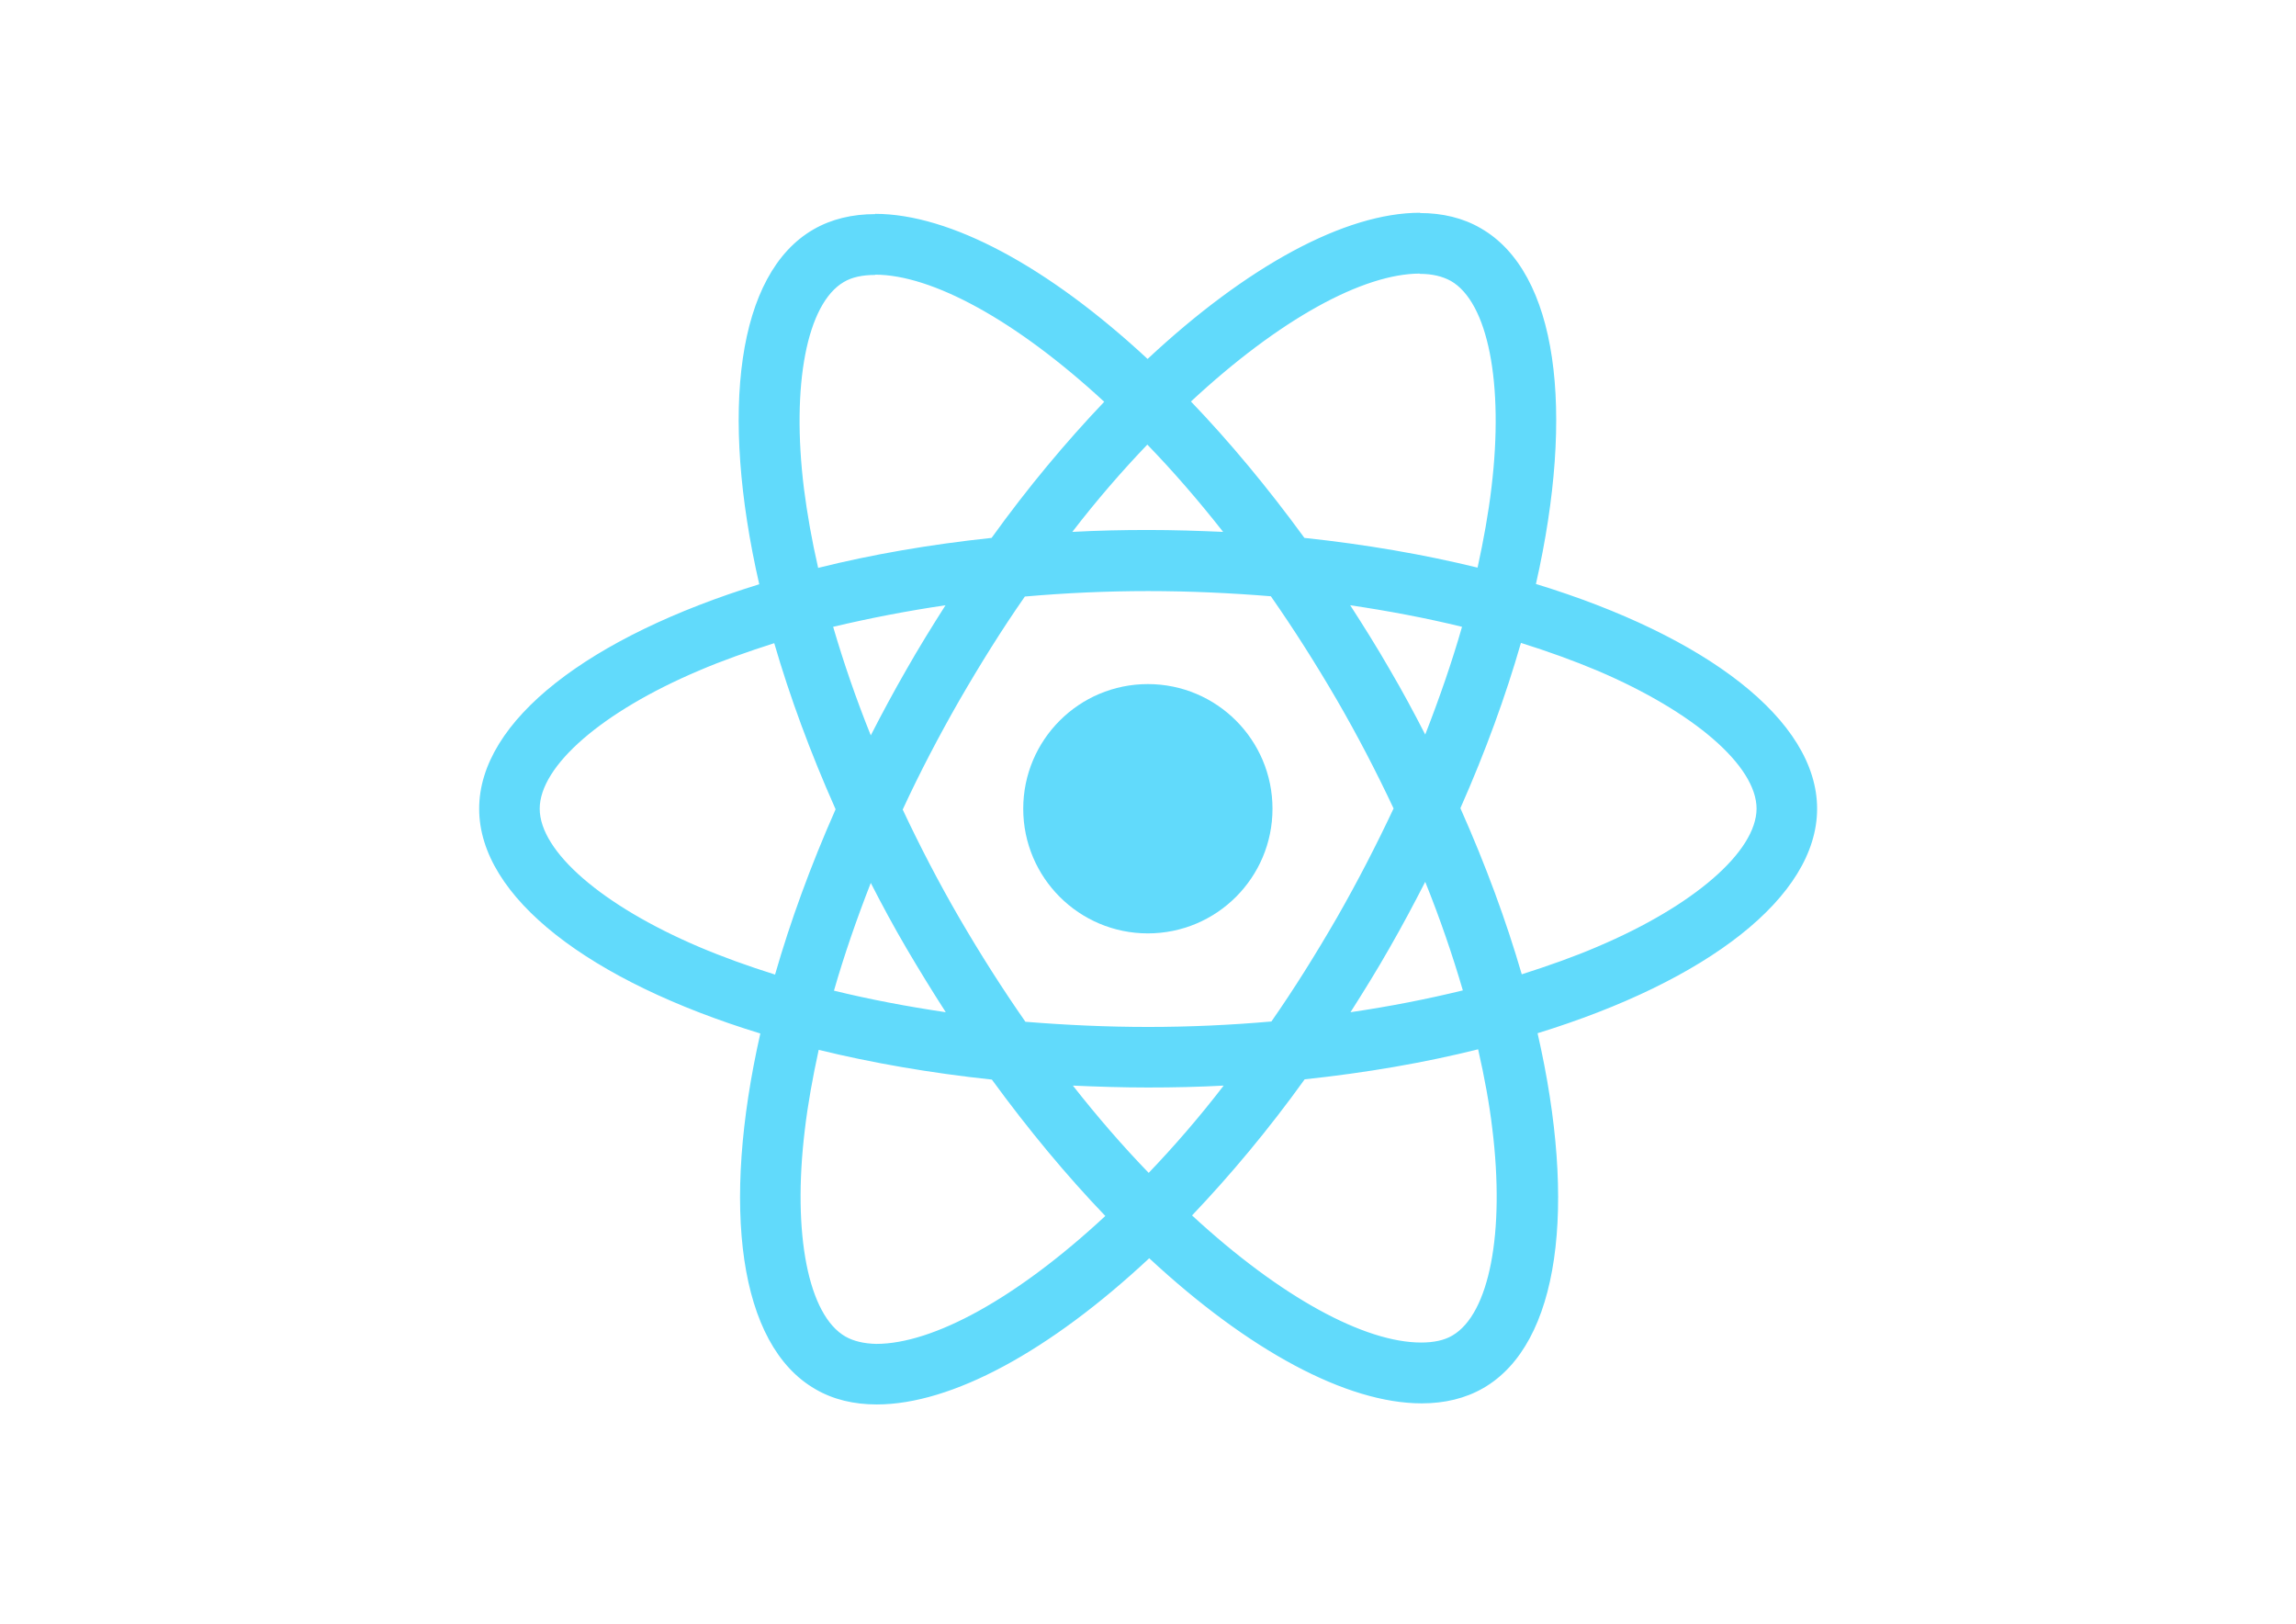
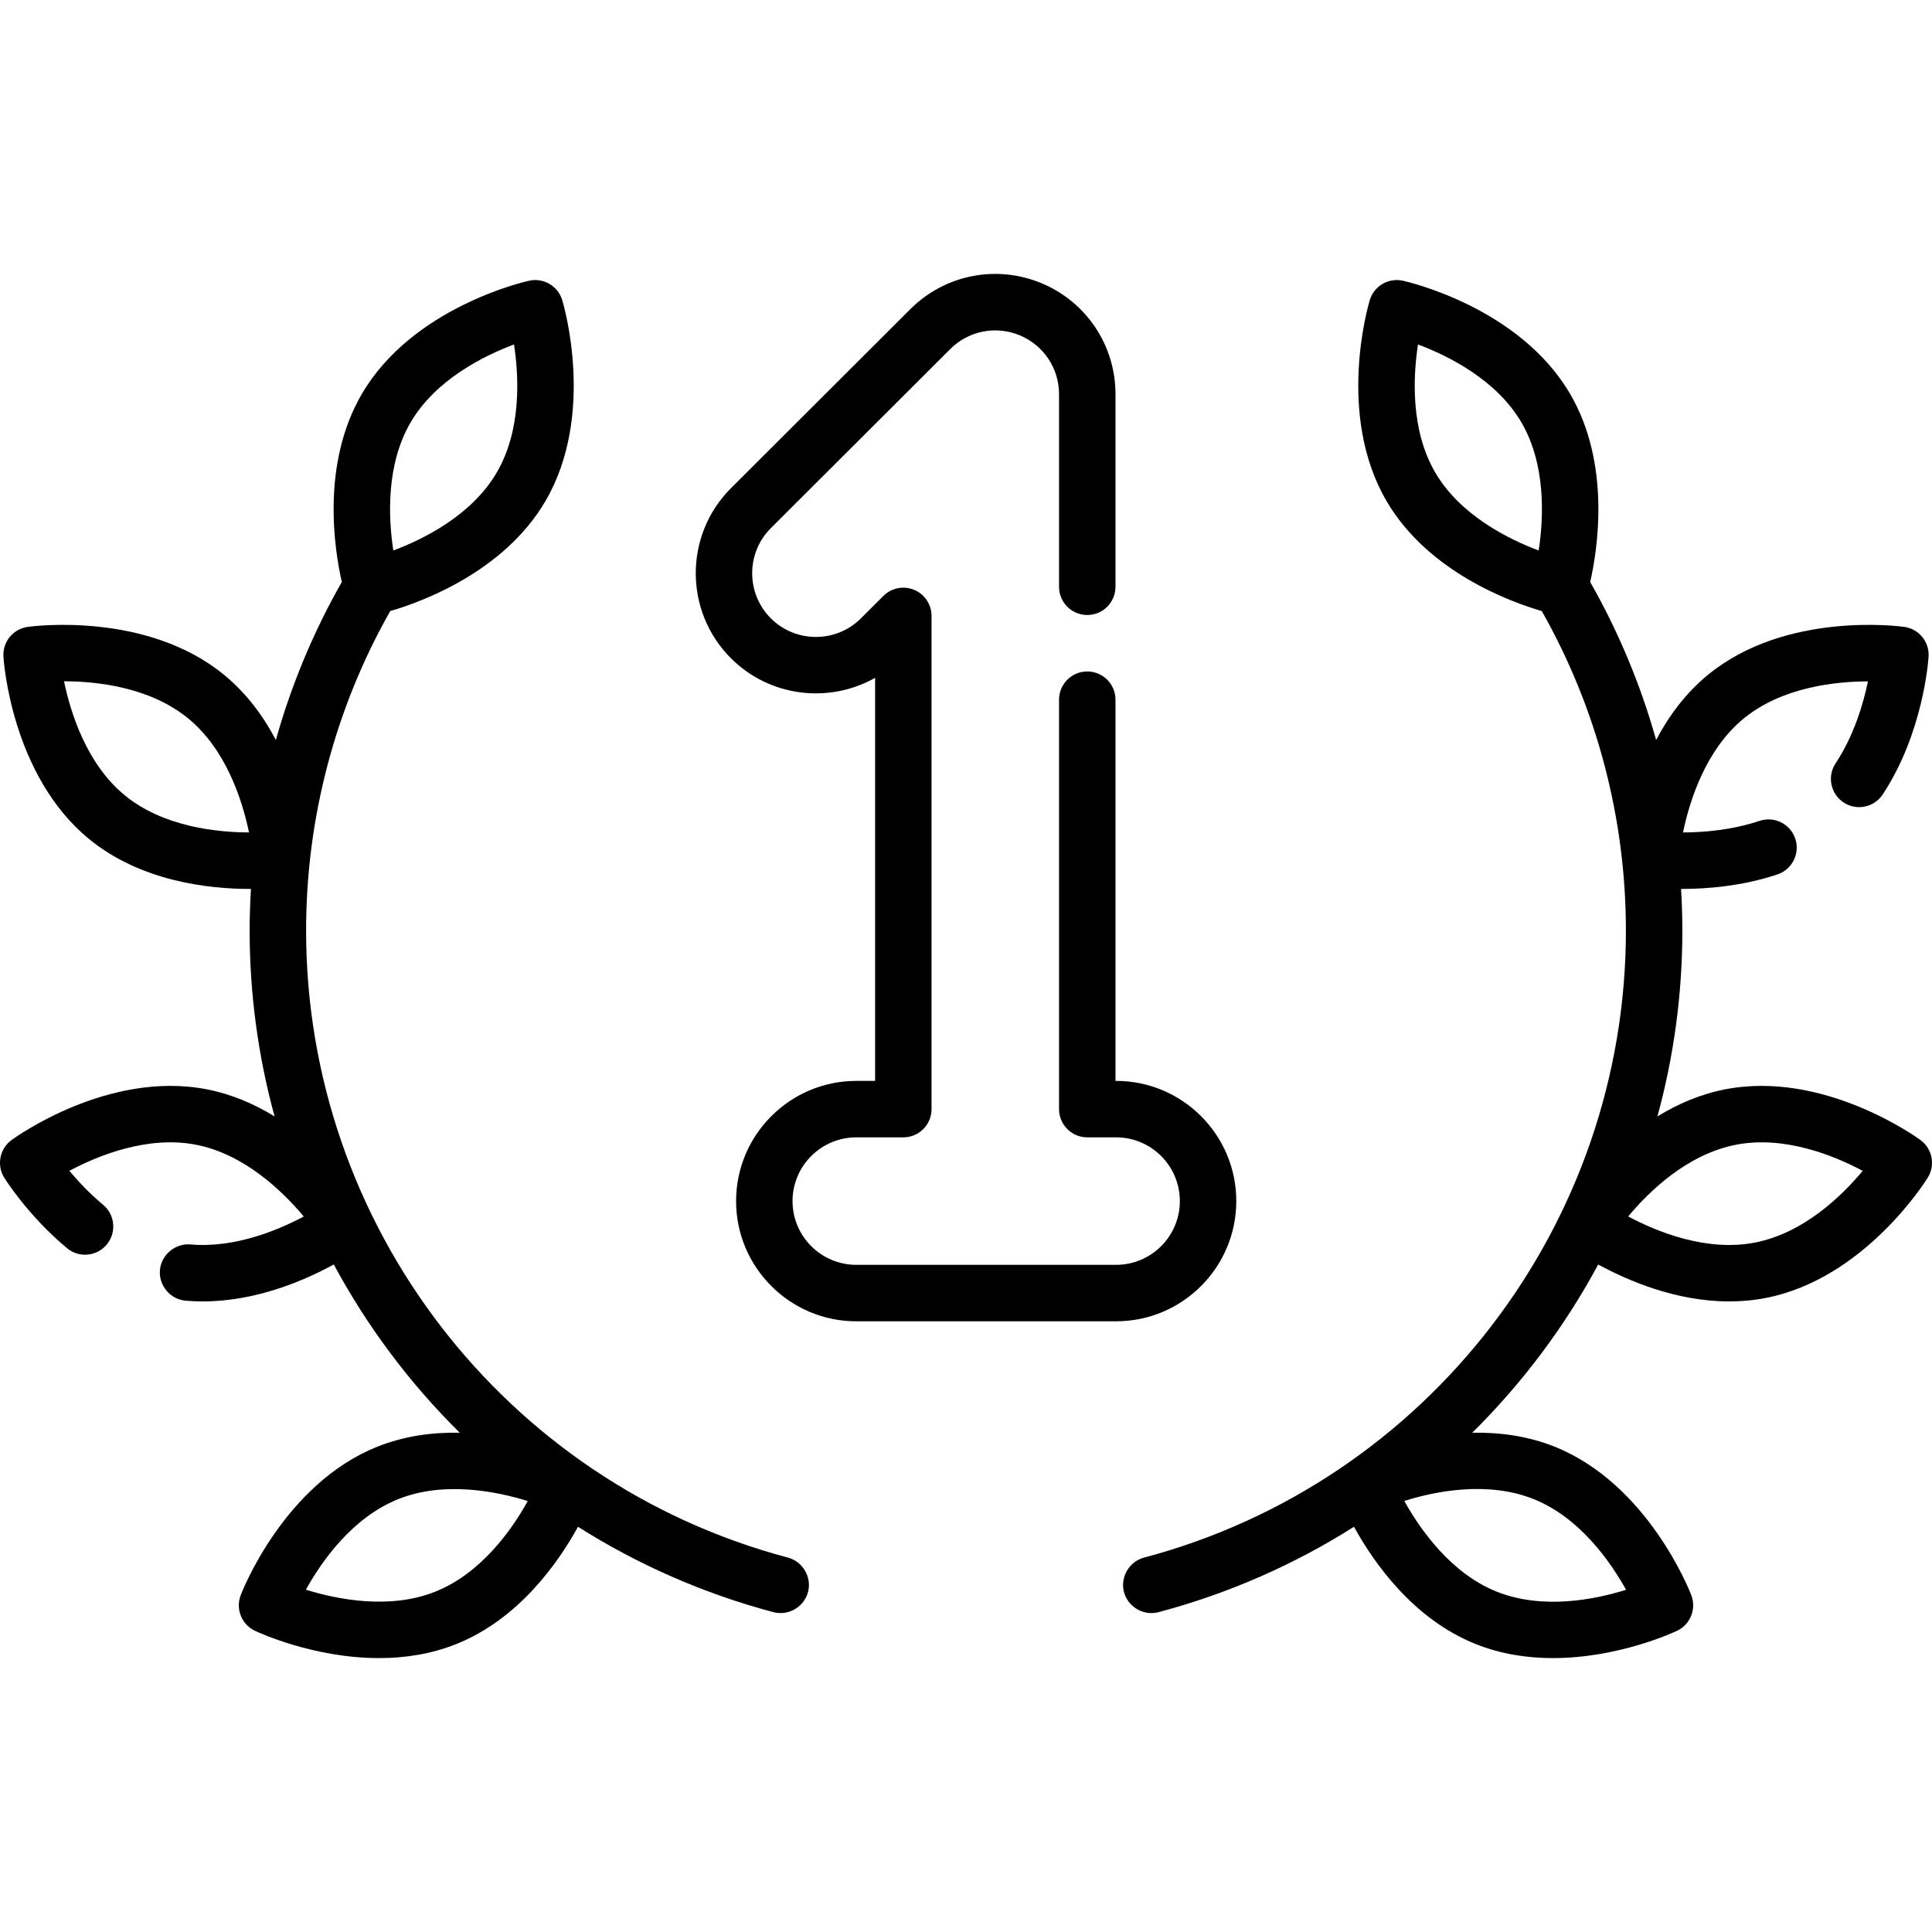
- <svg xmlns="http://www.w3.org/2000/svg" viewBox="0 0 841.9 595.3">
-   <g fill="#61DAFB">
-     <path d="M666.3 296.5c0-32.5-40.7-63.3-103.1-82.4 14.4-63.6 8-114.2-20.2-130.4-6.5-3.8-14.1-5.6-22.4-5.6v22.3c4.6 0 8.3.9 11.4 2.6 13.6 7.8 19.5 37.5 14.9 75.7-1.1 9.4-2.9 19.3-5.1 29.4-19.6-4.8-41-8.5-63.5-10.9-13.5-18.5-27.5-35.3-41.6-50 32.6-30.3 63.2-46.9 84-46.9V78c-27.5 0-63.5 19.6-99.9 53.6-36.4-33.8-72.4-53.2-99.9-53.2v22.3c20.7 0 51.4 16.5 84 46.6-14 14.7-28 31.4-41.3 49.9-22.6 2.4-44 6.1-63.6 11-2.3-10-4-19.7-5.2-29-4.7-38.2 1.1-67.9 14.6-75.8 3-1.8 6.9-2.6 11.5-2.6V78.5c-8.4 0-16 1.8-22.6 5.6-28.1 16.2-34.4 66.7-19.9 130.1-62.2 19.2-102.7 49.9-102.7 82.3 0 32.5 40.7 63.3 103.1 82.4-14.4 63.6-8 114.2 20.2 130.4 6.5 3.8 14.1 5.6 22.5 5.6 27.5 0 63.5-19.6 99.9-53.6 36.4 33.8 72.4 53.2 99.9 53.2 8.4 0 16-1.8 22.6-5.6 28.1-16.2 34.4-66.7 19.9-130.1 62-19.1 102.5-49.9 102.5-82.3zm-130.2-66.7c-3.7 12.9-8.3 26.2-13.5 39.5-4.1-8-8.4-16-13.1-24-4.6-8-9.5-15.8-14.4-23.4 14.2 2.1 27.9 4.7 41 7.9zm-45.8 106.5c-7.8 13.5-15.8 26.3-24.1 38.2-14.9 1.3-30 2-45.2 2-15.1 0-30.2-.7-45-1.9-8.3-11.9-16.4-24.6-24.2-38-7.6-13.1-14.5-26.4-20.8-39.8 6.2-13.4 13.2-26.8 20.7-39.9 7.8-13.5 15.8-26.3 24.1-38.2 14.9-1.3 30-2 45.2-2 15.1 0 30.2.7 45 1.9 8.3 11.9 16.4 24.6 24.2 38 7.6 13.1 14.5 26.4 20.8 39.8-6.3 13.4-13.2 26.8-20.7 39.9zm32.3-13c5.4 13.4 10 26.8 13.8 39.8-13.1 3.2-26.9 5.9-41.2 8 4.9-7.7 9.8-15.6 14.4-23.7 4.6-8 8.9-16.1 13-24.1zM421.2 430c-9.3-9.6-18.6-20.3-27.8-32 9 .4 18.2.7 27.5.7 9.4 0 18.7-.2 27.8-.7-9 11.7-18.3 22.4-27.5 32zm-74.4-58.9c-14.2-2.1-27.9-4.7-41-7.9 3.7-12.9 8.3-26.2 13.5-39.5 4.1 8 8.4 16 13.1 24 4.7 8 9.5 15.8 14.4 23.4zM420.7 163c9.3 9.6 18.6 20.3 27.8 32-9-.4-18.2-.7-27.5-.7-9.4 0-18.7.2-27.8.7 9-11.7 18.3-22.4 27.5-32zm-74 58.9c-4.9 7.7-9.8 15.6-14.4 23.7-4.6 8-8.9 16-13 24-5.4-13.4-10-26.8-13.8-39.8 13.1-3.1 26.9-5.8 41.2-7.9zm-90.5 125.2c-35.4-15.1-58.3-34.9-58.3-50.6 0-15.7 22.9-35.6 58.3-50.6 8.6-3.7 18-7 27.7-10.1 5.7 19.6 13.2 40 22.5 60.9-9.2 20.8-16.6 41.1-22.2 60.6-9.9-3.1-19.3-6.5-28-10.2zM310 490c-13.6-7.8-19.5-37.5-14.9-75.7 1.1-9.4 2.9-19.3 5.1-29.4 19.6 4.8 41 8.5 63.5 10.9 13.5 18.5 27.5 35.3 41.6 50-32.6 30.3-63.2 46.9-84 46.9-4.5-.1-8.3-1-11.3-2.7zm237.2-76.2c4.7 38.2-1.1 67.9-14.6 75.8-3 1.8-6.9 2.6-11.5 2.6-20.7 0-51.4-16.5-84-46.6 14-14.7 28-31.4 41.3-49.9 22.6-2.4 44-6.1 63.6-11 2.3 10.1 4.1 19.8 5.2 29.1zm38.5-66.7c-8.6 3.7-18 7-27.7 10.1-5.7-19.6-13.2-40-22.5-60.9 9.2-20.8 16.6-41.1 22.2-60.6 9.9 3.1 19.3 6.5 28.1 10.2 35.4 15.1 58.3 34.9 58.3 50.6-.1 15.7-23 35.6-58.4 50.6zM320.8 78.4z" />
-     <circle cx="420.9" cy="296.5" r="45.7" />
-     <path d="M520.5 78.1z" />
+ <svg xmlns="http://www.w3.org/2000/svg" version="1.1" id="Capa_1" x="0px" y="0px" viewBox="0 0 513.356 513.356" style="enable-background:new 0 0 513.356 513.356;" xml:space="preserve" width="512" height="512">
+   <g>
+     <g>
+       <path d="M209.374,413.875c-75.388-20.011-128.04-88.527-128.04-166.619c0-29.826,7.734-59.101,22.352-84.887    c8.238-2.401,30.184-10.341,41.228-29.195c13.467-22.991,4.849-52.203,4.475-53.435c-1.137-3.749-4.964-5.992-8.79-5.15    c-1.257,0.277-30.952,7.045-44.42,30.036c-10.944,18.682-7.303,41.473-5.354,50.019c-7.55,13.255-13.426,27.356-17.521,41.977    c-3.286-6.239-7.754-12.397-13.847-17.374c0-0.001,0-0.001,0-0.001C38.822,162.391,8.63,166.393,7.355,166.574    c-3.878,0.543-6.686,3.98-6.445,7.889c0.08,1.285,2.18,31.669,22.816,48.526c13.79,11.265,31.847,13.213,42.69,13.213    c0.089,0,0.174-0.001,0.262-0.001c-0.216,3.675-0.344,7.36-0.344,11.055c0,16.994,2.3,33.57,6.627,49.39    c-5.287-3.242-11.31-5.894-17.985-7.195c-26.154-5.1-50.864,12.704-51.904,13.464c-3.161,2.313-4.01,6.668-1.949,9.999    c0.252,0.407,6.28,10.057,16.666,18.732c3.18,2.656,7.91,2.232,10.564-0.948c2.656-3.179,2.232-7.909-0.948-10.564    c-3.684-3.078-6.72-6.334-8.976-9.032c7.606-4.049,20.791-9.441,33.677-6.928c12.886,2.512,23.081,12.461,28.606,19.066    c-6.9,3.672-18.396,8.45-30.094,7.426c-4.065-0.347-7.769,2.751-8.125,6.819c-0.356,4.071,2.748,7.769,6.819,8.125    c1.529,0.133,3.044,0.196,4.548,0.196c14.22-0.001,27.125-5.601,34.831-9.818c8.873,16.489,20.169,31.566,33.477,44.71    c-7.049-0.144-14.599,0.784-21.903,3.707c-24.739,9.897-35.85,38.254-36.31,39.457c-1.402,3.657,0.246,7.777,3.784,9.458    c0.842,0.4,15.539,7.254,32.977,7.254c6.65,0,13.7-0.997,20.529-3.729c16.656-6.663,27.126-21.686,32.336-31.164    c15.766,9.981,33.206,17.719,51.945,22.693c4.057,1.075,8.315-1.506,9.24-5.598C215.644,418.894,213.219,414.895,209.374,413.875z     M33.214,211.373c-10.176-8.313-14.455-21.917-16.198-30.348c8.587,0.01,22.715,1.479,32.951,9.84v0    c10.167,8.306,14.447,21.892,16.193,30.325C57.544,221.16,43.378,219.676,33.214,211.373z M109.122,112.208    c6.635-11.328,19.397-17.655,27.459-20.682c1.303,8.517,2.024,22.741-4.61,34.066c-6.635,11.328-19.397,17.655-27.459,20.682    C103.209,137.757,102.487,123.533,109.122,112.208z M115.673,422.917c-12.2,4.881-26.176,2.039-34.396-0.516    c4.166-7.51,12.289-19.161,24.56-24.07c12.201-4.881,26.176-2.04,34.396,0.516C136.068,406.357,127.945,418.008,115.673,422.917z" />
+       <path d="M510.285,302.915c-1.04-0.761-25.753-18.563-51.904-13.464c-6.675,1.301-12.698,3.953-17.985,7.195    c4.328-15.82,6.627-32.396,6.627-49.39c0-3.696-0.128-7.383-0.345-11.059c0.087,0,0.171,0.002,0.26,0.002    c6.638,0,15.981-0.726,25.355-3.858c3.929-1.313,6.049-5.562,4.736-9.491c-1.313-3.928-5.561-6.047-9.491-4.736    c-7.404,2.475-14.96,3.062-20.342,3.079c1.747-8.437,6.027-22.023,16.193-30.328c10.168-8.306,24.337-9.789,32.948-9.817    c-1.226,5.921-3.702,14.381-8.596,21.782c-2.285,3.455-1.336,8.108,2.119,10.393c3.454,2.285,8.107,1.336,10.393-2.119    c10.831-16.378,12.144-35.821,12.194-36.641c0.241-3.909-2.566-7.346-6.445-7.889c-1.276-0.18-31.468-4.183-52.102,12.674    c-6.094,4.978-10.561,11.135-13.847,17.374c-4.095-14.621-9.971-28.722-17.521-41.977c1.949-8.546,5.59-31.337-5.354-50.019    c-13.468-22.991-43.163-29.759-44.42-30.036c-3.826-0.842-7.654,1.401-8.791,5.15c-0.374,1.232-8.992,30.444,4.475,53.435    c11.044,18.854,32.991,26.794,41.228,29.195c14.618,25.786,22.352,55.061,22.352,84.887c0,78.092-52.652,146.608-128.041,166.619    c-3.845,1.021-6.27,5.019-5.392,8.9c0.926,4.092,5.184,6.673,9.24,5.598c18.739-4.974,36.18-12.712,51.945-22.693    c5.21,9.478,15.68,24.501,32.336,31.164c6.831,2.733,13.878,3.729,20.529,3.729c17.435,0,32.135-6.854,32.977-7.254    c3.538-1.681,5.185-5.801,3.784-9.458c-0.461-1.202-11.572-29.56-36.311-39.457c-7.304-2.922-14.853-3.851-21.902-3.707    c13.307-13.144,24.603-28.219,33.476-44.708c7.703,4.217,20.604,9.815,34.834,9.815c3.178,0,6.424-0.28,9.69-0.917    c26.153-5.099,42.369-30.879,43.046-31.974C514.294,309.583,513.445,305.227,510.285,302.915z M407.52,398.331    c12.2,4.881,20.359,16.577,24.549,24.098c-8.197,2.564-22.116,5.397-34.386,0.488c-12.2-4.881-20.359-16.577-24.549-24.098    C381.33,396.254,395.249,393.421,407.52,398.331z M381.386,125.592c-6.636-11.328-5.913-25.554-4.611-34.066    c8.066,3.029,20.826,9.356,27.46,20.682c6.636,11.328,5.913,25.554,4.611,34.066C400.779,143.245,388.02,136.918,381.386,125.592z     M466.318,330.165c-12.896,2.514-26.095-2.889-33.694-6.936c5.496-6.599,15.654-16.526,28.627-19.055    c12.898-2.512,26.096,2.889,33.694,6.937C489.449,317.709,479.291,327.636,466.318,330.165z" />
+       <path d="M328.499,319.146c0-17.61-14.327-31.938-31.938-31.938H296.4V185.915c0-4.142-3.358-7.5-7.5-7.5    c-4.142,0-7.5,3.358-7.5,7.5v108.793c0,4.142,3.358,7.5,7.5,7.5h7.661c9.339,0,16.938,7.598,16.938,16.938    c0,9.339-7.598,16.938-16.938,16.938h-69.038c-9.339,0-16.938-7.598-16.938-16.938c0-9.339,7.598-16.938,16.938-16.938h12.501    c4.142,0,7.5-3.358,7.5-7.5V163.654c0-3.032-1.826-5.766-4.627-6.928c-2.799-1.162-6.026-0.523-8.171,1.62l-5.966,5.955    c-6.611,6.597-17.356,6.587-23.954-0.021c-6.598-6.61-6.587-17.355,0.023-23.954l47.667-47.579    c4.864-4.853,12.109-6.29,18.455-3.658c6.347,2.633,10.449,8.774,10.449,15.646v51.18c0,4.142,3.358,7.5,7.5,7.5    c4.142,0,7.5-3.358,7.5-7.5v-51.18c0-12.957-7.733-24.537-19.703-29.501c-11.97-4.961-25.628-2.254-34.797,6.897l-47.667,47.579    c-12.464,12.441-12.483,32.702-0.042,45.167c10.361,10.379,26.147,12.127,38.335,5.235v107.096h-5.001    c-17.61,0-31.938,14.327-31.938,31.938c0,17.61,14.327,31.938,31.938,31.938h69.038    C314.172,351.083,328.499,336.756,328.499,319.146z" />
+     </g>
+     <path style="fill:none;stroke:#000000;stroke-width:15;stroke-linecap:round;stroke-linejoin:round;stroke-miterlimit:10;" d="   M49.95,338.306" />
+     <path style="fill:none;stroke:#000000;stroke-width:15;stroke-linecap:round;stroke-linejoin:round;stroke-miterlimit:10;" d="   M22.6,325.885" />
  </g>
</svg>
